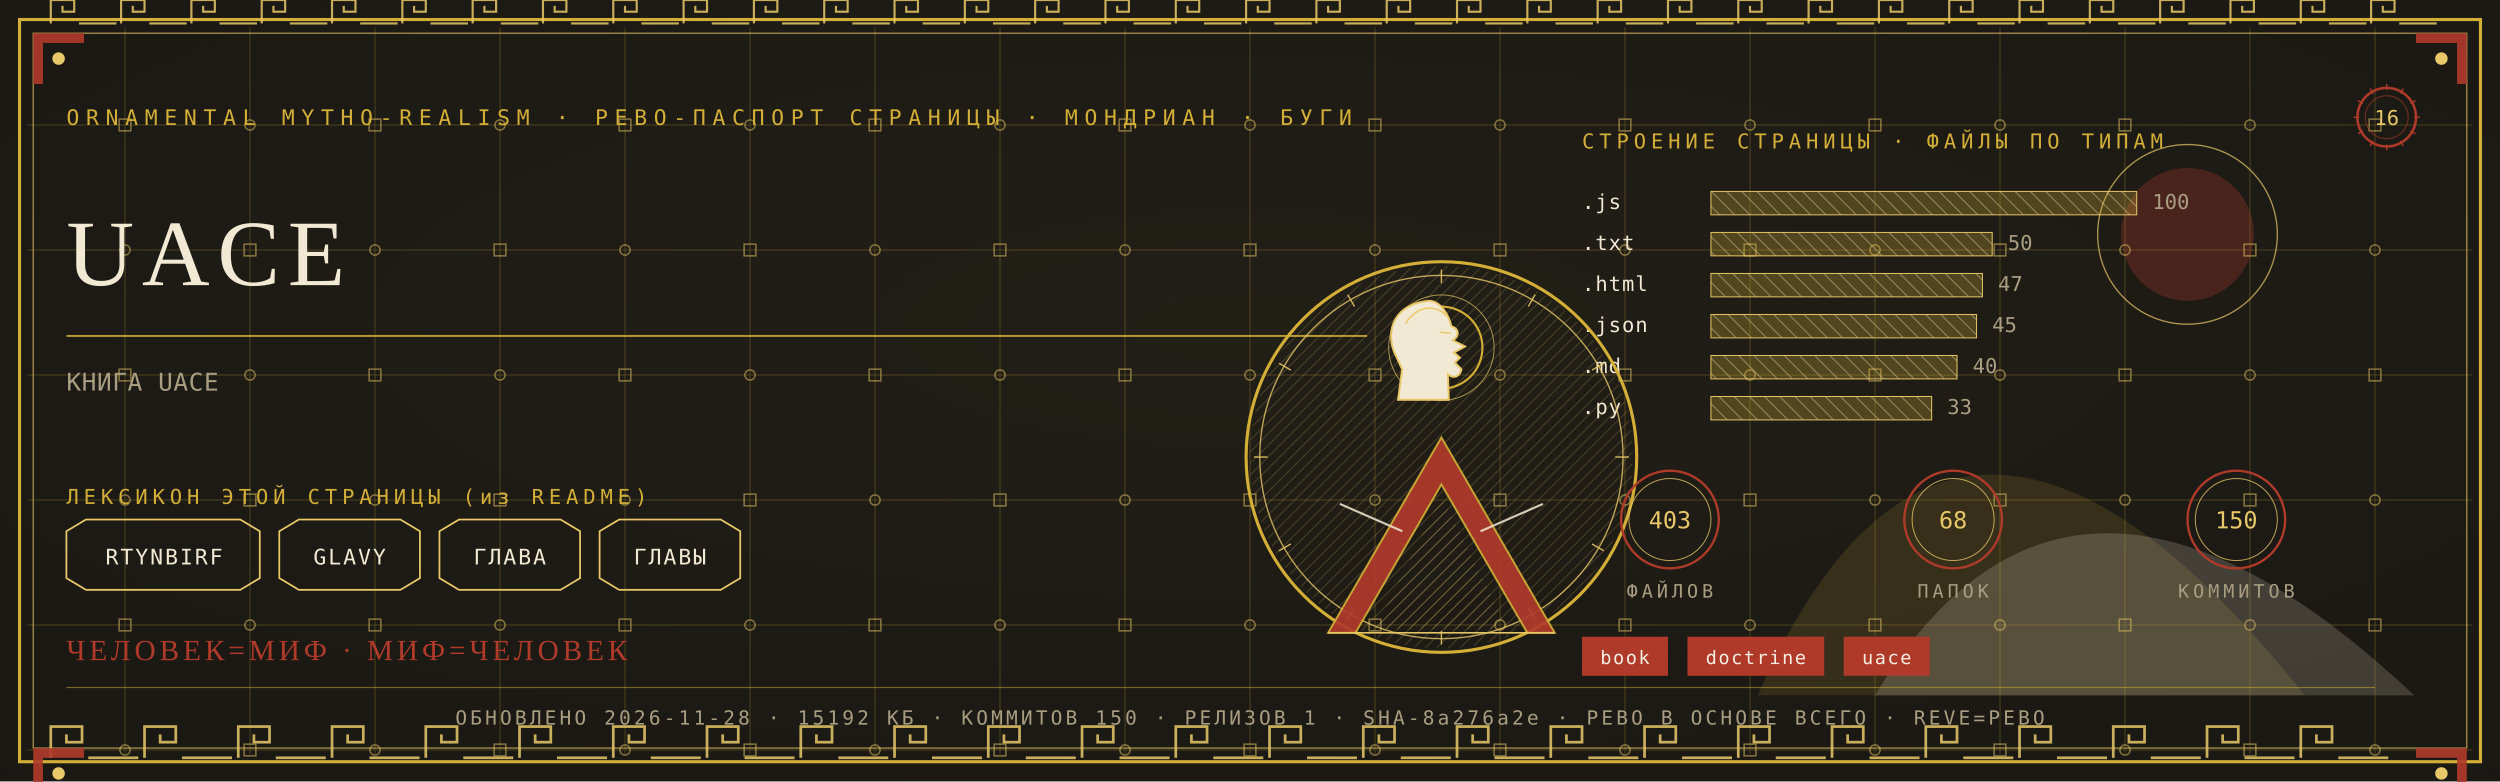
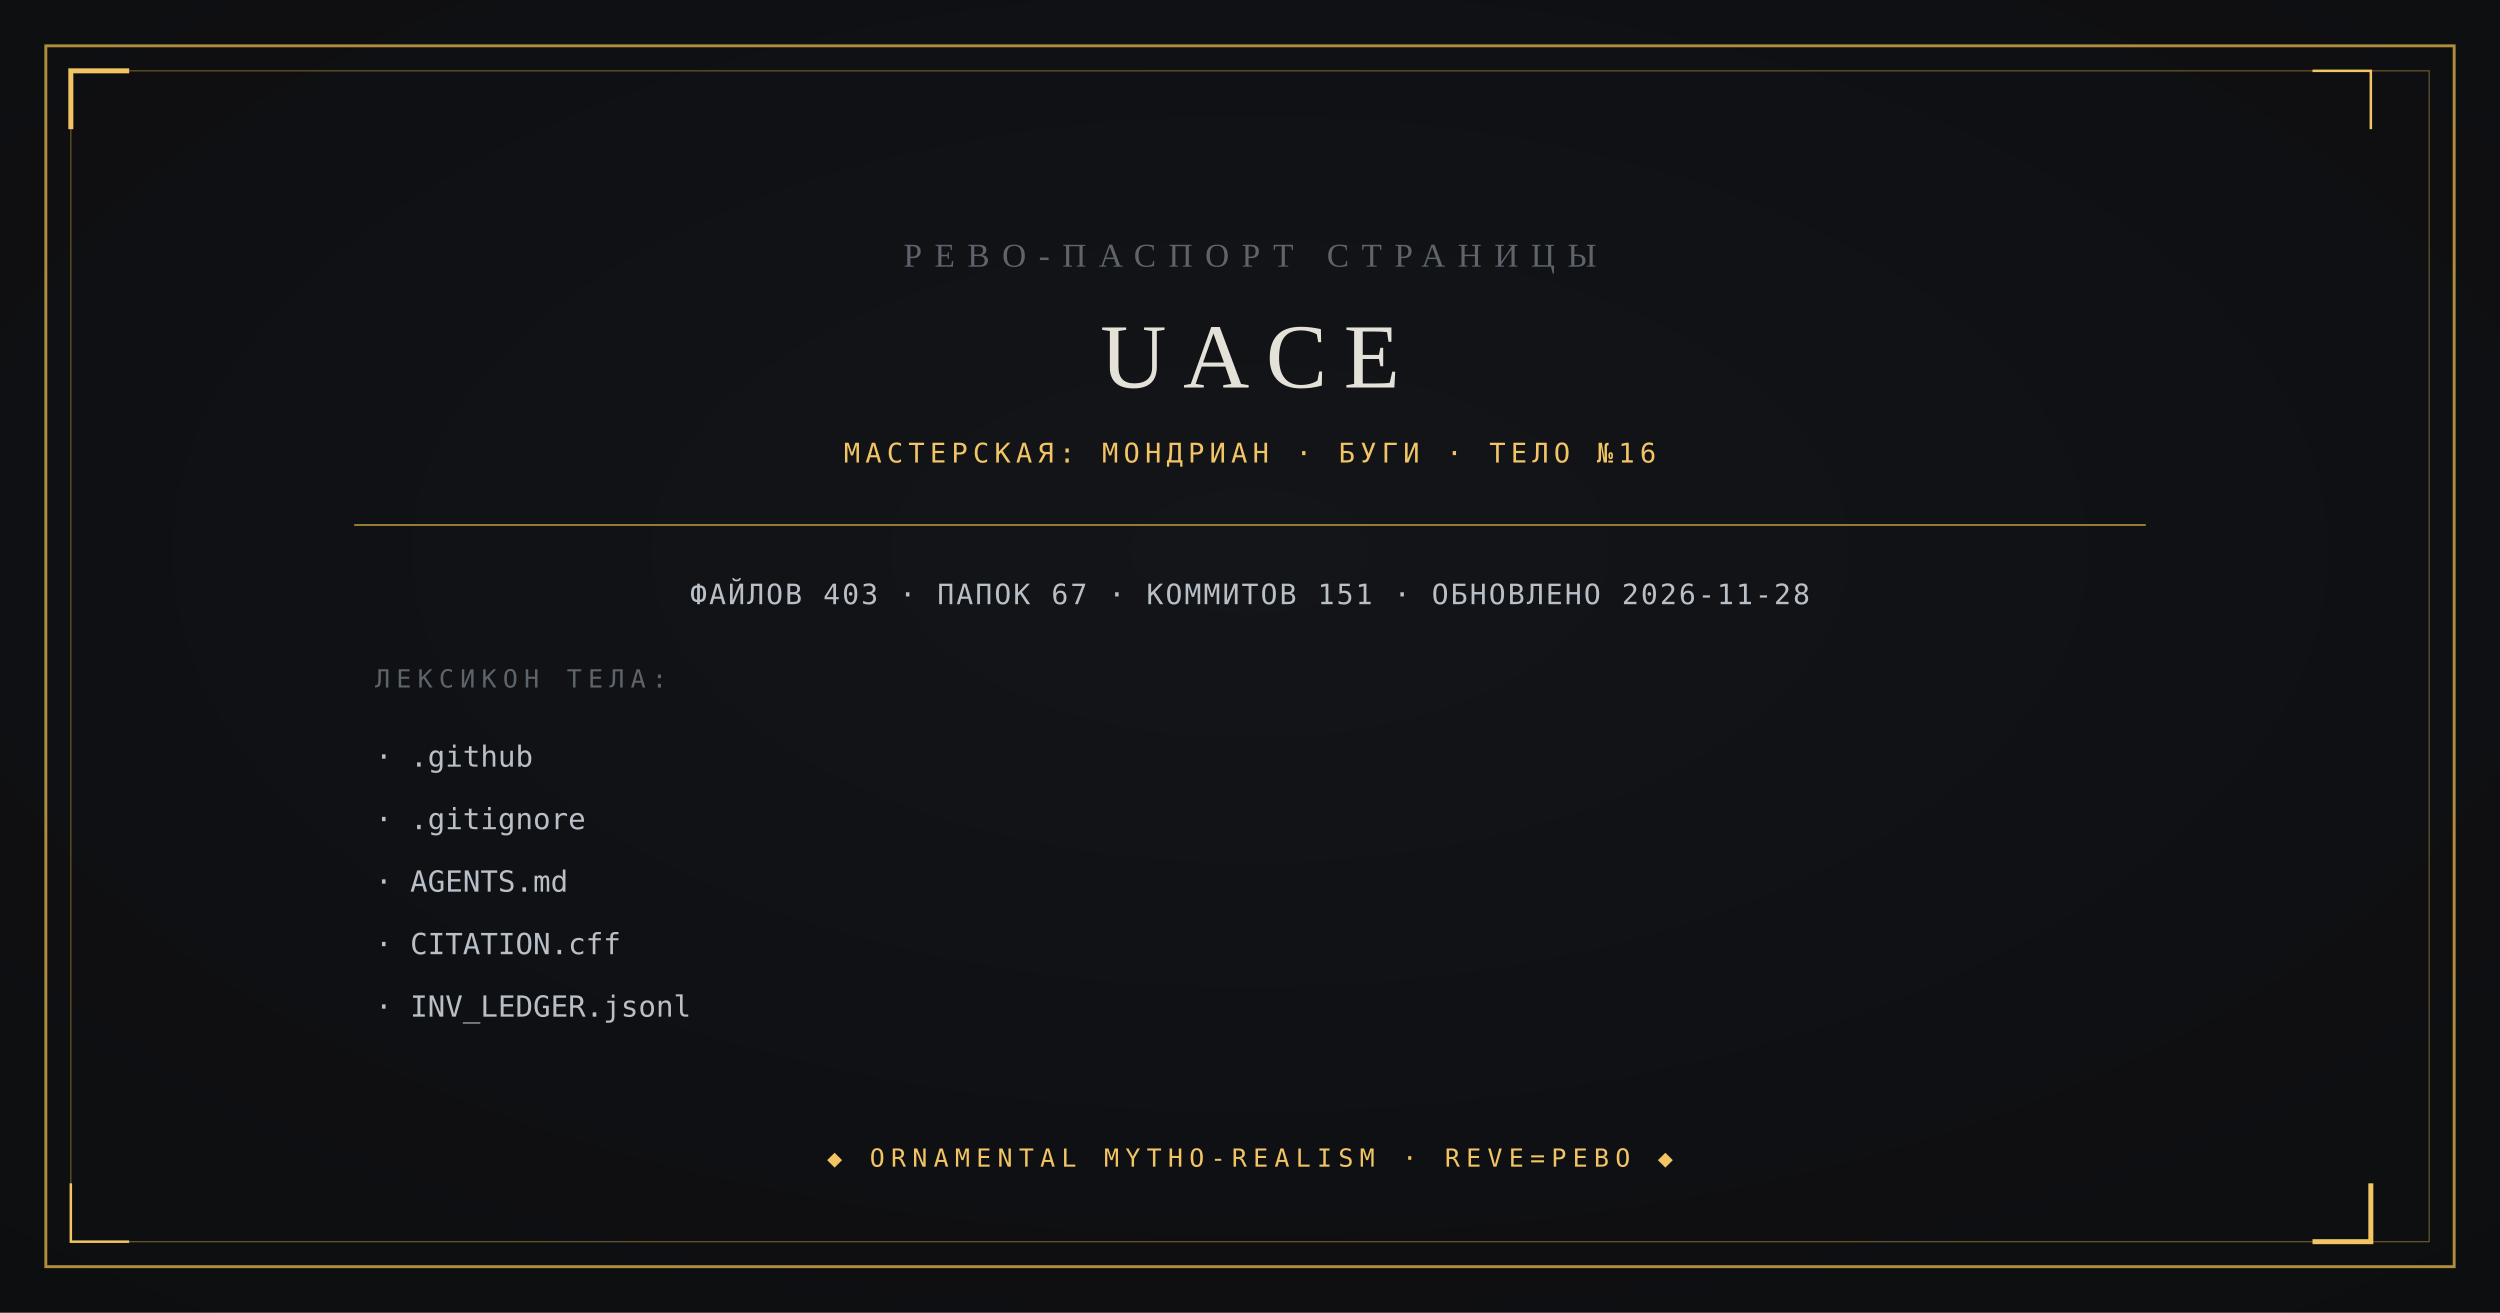
- <svg xmlns="http://www.w3.org/2000/svg" viewBox="0 0 1280 400" width="1280" height="400">
-   <defs>
-     <radialGradient id="rp16" cx="0.5" cy="0.42" r="1.1">
-       <stop offset="0" stop-color="#232017" />
-       <stop offset="1" stop-color="#171512" />
-     </radialGradient>
-     <pattern id="hatchm" width="4.2" height="4.2" patternUnits="userSpaceOnUse" patternTransform="rotate(45)">
-       <rect width="4.2" height="4.2" fill="none" />
-       <line x1="0" y1="0" x2="0" y2="4.2" stroke="#E8C868" stroke-width="0.5" />
-     </pattern>
-     <pattern id="hatchv" width="5.5" height="5.5" patternUnits="userSpaceOnUse" patternTransform="rotate(-45)">
-       <rect width="5.5" height="5.5" fill="none" />
-       <line x1="0" y1="0" x2="0" y2="5.5" stroke="#F2E9D4" stroke-width="0.5" />
-     </pattern>
-   </defs>
-   <rect width="1280" height="400" fill="#171512" />
-   <rect width="1280" height="400" fill="url(#rp16)" opacity="0.94" />
-   <path d="M 900 356 Q 1000 130 1180 356 Z" fill="#D4AF37" opacity="0.14" />
-   <path d="M 960 356 Q 1060 190 1236 356 Z" fill="#F2E9D4" opacity="0.18" />
-   <circle cx="1120" cy="120" r="34" fill="#B03A2A" opacity="0.30" />
-   <circle cx="1120" cy="120" r="46" fill="none" stroke="#E8C868" stroke-width="0.7" opacity="0.7" />
-   <g stroke="#D4AF37" stroke-width="0.45" opacity="0.30">
-     <line x1="64" y1="14" x2="64" y2="386" />
-     <line x1="128" y1="14" x2="128" y2="386" />
-     <line x1="192" y1="14" x2="192" y2="386" />
-     <line x1="256" y1="14" x2="256" y2="386" />
-     <line x1="320" y1="14" x2="320" y2="386" />
-     <line x1="384" y1="14" x2="384" y2="386" />
-     <line x1="448" y1="14" x2="448" y2="386" />
-     <line x1="512" y1="14" x2="512" y2="386" />
-     <line x1="576" y1="14" x2="576" y2="386" />
-     <line x1="640" y1="14" x2="640" y2="386" />
-     <line x1="704" y1="14" x2="704" y2="386" />
-     <line x1="768" y1="14" x2="768" y2="386" />
-     <line x1="832" y1="14" x2="832" y2="386" />
-     <line x1="896" y1="14" x2="896" y2="386" />
-     <line x1="960" y1="14" x2="960" y2="386" />
-     <line x1="1024" y1="14" x2="1024" y2="386" />
-     <line x1="1088" y1="14" x2="1088" y2="386" />
-     <line x1="1152" y1="14" x2="1152" y2="386" />
-     <line x1="1216" y1="14" x2="1216" y2="386" />
-     <line x1="14" y1="64" x2="1266" y2="64" />
-     <line x1="14" y1="128" x2="1266" y2="128" />
-     <line x1="14" y1="192" x2="1266" y2="192" />
-     <line x1="14" y1="256" x2="1266" y2="256" />
-     <line x1="14" y1="320" x2="1266" y2="320" />
-     <line x1="14" y1="384" x2="1266" y2="384" />
-   </g>
-   <g fill="none" stroke="#E8C868" stroke-width="0.8" opacity="0.5">
-     <rect x="61" y="61" width="6" height="6" />
-     <circle cx="64" cy="128" r="2.6" />
-     <rect x="61" y="189" width="6" height="6" />
-     <circle cx="64" cy="256" r="2.6" />
-     <rect x="61" y="317" width="6" height="6" />
-     <circle cx="64" cy="384" r="2.6" />
-     <circle cx="128" cy="64" r="2.6" />
-     <rect x="125" y="125" width="6" height="6" />
-     <circle cx="128" cy="192" r="2.6" />
-     <rect x="125" y="253" width="6" height="6" />
-     <circle cx="128" cy="320" r="2.6" />
-     <rect x="125" y="381" width="6" height="6" />
-     <rect x="189" y="61" width="6" height="6" />
-     <circle cx="192" cy="128" r="2.6" />
-     <rect x="189" y="189" width="6" height="6" />
-     <circle cx="192" cy="256" r="2.6" />
-     <rect x="189" y="317" width="6" height="6" />
-     <circle cx="192" cy="384" r="2.6" />
-     <circle cx="256" cy="64" r="2.6" />
-     <rect x="253" y="125" width="6" height="6" />
-     <circle cx="256" cy="192" r="2.6" />
-     <rect x="253" y="253" width="6" height="6" />
-     <circle cx="256" cy="320" r="2.6" />
-     <rect x="253" y="381" width="6" height="6" />
-     <rect x="317" y="61" width="6" height="6" />
-     <circle cx="320" cy="128" r="2.6" />
-     <rect x="317" y="189" width="6" height="6" />
-     <circle cx="320" cy="256" r="2.6" />
-     <rect x="317" y="317" width="6" height="6" />
-     <circle cx="320" cy="384" r="2.6" />
-     <circle cx="384" cy="64" r="2.6" />
-     <rect x="381" y="125" width="6" height="6" />
-     <circle cx="384" cy="192" r="2.6" />
-     <rect x="381" y="253" width="6" height="6" />
-     <circle cx="384" cy="320" r="2.6" />
-     <rect x="381" y="381" width="6" height="6" />
-     <rect x="445" y="61" width="6" height="6" />
-     <circle cx="448" cy="128" r="2.6" />
-     <rect x="445" y="189" width="6" height="6" />
-     <circle cx="448" cy="256" r="2.6" />
-     <rect x="445" y="317" width="6" height="6" />
-     <circle cx="448" cy="384" r="2.6" />
-     <circle cx="512" cy="64" r="2.6" />
-     <rect x="509" y="125" width="6" height="6" />
-     <circle cx="512" cy="192" r="2.6" />
-     <rect x="509" y="253" width="6" height="6" />
-     <circle cx="512" cy="320" r="2.6" />
-     <rect x="509" y="381" width="6" height="6" />
-     <rect x="573" y="61" width="6" height="6" />
-     <circle cx="576" cy="128" r="2.6" />
-     <rect x="573" y="189" width="6" height="6" />
-     <circle cx="576" cy="256" r="2.6" />
-     <rect x="573" y="317" width="6" height="6" />
-     <circle cx="576" cy="384" r="2.6" />
-     <circle cx="640" cy="64" r="2.6" />
-     <rect x="637" y="125" width="6" height="6" />
-     <circle cx="640" cy="192" r="2.6" />
-     <rect x="637" y="253" width="6" height="6" />
-     <circle cx="640" cy="320" r="2.6" />
-     <rect x="637" y="381" width="6" height="6" />
-     <rect x="701" y="61" width="6" height="6" />
-     <circle cx="704" cy="128" r="2.6" />
-     <rect x="701" y="189" width="6" height="6" />
-     <circle cx="704" cy="256" r="2.6" />
-     <rect x="701" y="317" width="6" height="6" />
-     <circle cx="704" cy="384" r="2.6" />
-     <circle cx="768" cy="64" r="2.6" />
-     <rect x="765" y="125" width="6" height="6" />
-     <circle cx="768" cy="192" r="2.6" />
-     <rect x="765" y="253" width="6" height="6" />
-     <circle cx="768" cy="320" r="2.6" />
-     <rect x="765" y="381" width="6" height="6" />
-     <rect x="829" y="61" width="6" height="6" />
-     <circle cx="832" cy="128" r="2.6" />
-     <rect x="829" y="189" width="6" height="6" />
-     <circle cx="832" cy="256" r="2.6" />
-     <rect x="829" y="317" width="6" height="6" />
-     <circle cx="832" cy="384" r="2.6" />
-     <circle cx="896" cy="64" r="2.6" />
-     <rect x="893" y="125" width="6" height="6" />
-     <circle cx="896" cy="192" r="2.6" />
-     <rect x="893" y="253" width="6" height="6" />
-     <circle cx="896" cy="320" r="2.6" />
-     <rect x="893" y="381" width="6" height="6" />
-     <rect x="957" y="61" width="6" height="6" />
-     <circle cx="960" cy="128" r="2.6" />
-     <rect x="957" y="189" width="6" height="6" />
-     <circle cx="960" cy="256" r="2.6" />
-     <rect x="957" y="317" width="6" height="6" />
-     <circle cx="960" cy="384" r="2.6" />
-     <circle cx="1024" cy="64" r="2.6" />
-     <rect x="1021" y="125" width="6" height="6" />
-     <circle cx="1024" cy="192" r="2.6" />
-     <rect x="1021" y="253" width="6" height="6" />
-     <circle cx="1024" cy="320" r="2.6" />
-     <rect x="1021" y="381" width="6" height="6" />
-     <rect x="1085" y="61" width="6" height="6" />
-     <circle cx="1088" cy="128" r="2.6" />
-     <rect x="1085" y="189" width="6" height="6" />
-     <circle cx="1088" cy="256" r="2.6" />
-     <rect x="1085" y="317" width="6" height="6" />
-     <circle cx="1088" cy="384" r="2.6" />
-     <circle cx="1152" cy="64" r="2.6" />
-     <rect x="1149" y="125" width="6" height="6" />
-     <circle cx="1152" cy="192" r="2.6" />
-     <rect x="1149" y="253" width="6" height="6" />
-     <circle cx="1152" cy="320" r="2.6" />
-     <rect x="1149" y="381" width="6" height="6" />
-     <rect x="1213" y="61" width="6" height="6" />
-     <circle cx="1216" cy="128" r="2.6" />
-     <rect x="1213" y="189" width="6" height="6" />
-     <circle cx="1216" cy="256" r="2.6" />
-     <rect x="1213" y="317" width="6" height="6" />
-     <circle cx="1216" cy="384" r="2.6" />
-   </g>
-   <rect x="10" y="10" width="1260" height="380" fill="none" stroke="#D4AF37" stroke-width="1.6" />
-   <rect x="17" y="17" width="1246" height="366" fill="none" stroke="#E8C868" stroke-width="0.6" opacity="0.75" />
-   <g fill="none" stroke="#E8C868" stroke-width="1.4" opacity="0.85">
-     <path d="M 26 388 L 26 372 L 42 372 L 42 380.0 L 34.0 380.0 L 34.0 376.0" />
-     <line x1="45.2" y1="388" x2="70.8" y2="388" />
-     <path d="M 74 388 L 74 372 L 90 372 L 90 380.0 L 82.0 380.0 L 82.0 376.0" />
-     <line x1="93.2" y1="388" x2="118.8" y2="388" />
-     <path d="M 122 388 L 122 372 L 138 372 L 138 380.0 L 130.0 380.0 L 130.0 376.0" />
-     <line x1="141.2" y1="388" x2="166.8" y2="388" />
-     <path d="M 170 388 L 170 372 L 186 372 L 186 380.0 L 178.0 380.0 L 178.0 376.0" />
-     <line x1="189.2" y1="388" x2="214.8" y2="388" />
-     <path d="M 218 388 L 218 372 L 234 372 L 234 380.0 L 226.0 380.0 L 226.0 376.0" />
-     <line x1="237.2" y1="388" x2="262.8" y2="388" />
-     <path d="M 266 388 L 266 372 L 282 372 L 282 380.0 L 274.0 380.0 L 274.0 376.0" />
-     <line x1="285.2" y1="388" x2="310.8" y2="388" />
-     <path d="M 314 388 L 314 372 L 330 372 L 330 380.0 L 322.0 380.0 L 322.0 376.0" />
-     <line x1="333.2" y1="388" x2="358.8" y2="388" />
-     <path d="M 362 388 L 362 372 L 378 372 L 378 380.0 L 370.0 380.0 L 370.0 376.0" />
-     <line x1="381.2" y1="388" x2="406.8" y2="388" />
-     <path d="M 410 388 L 410 372 L 426 372 L 426 380.0 L 418.0 380.0 L 418.0 376.0" />
-     <line x1="429.2" y1="388" x2="454.8" y2="388" />
-     <path d="M 458 388 L 458 372 L 474 372 L 474 380.0 L 466.0 380.0 L 466.0 376.0" />
-     <line x1="477.2" y1="388" x2="502.8" y2="388" />
-     <path d="M 506 388 L 506 372 L 522 372 L 522 380.0 L 514.0 380.0 L 514.0 376.0" />
-     <line x1="525.2" y1="388" x2="550.8" y2="388" />
-     <path d="M 554 388 L 554 372 L 570 372 L 570 380.0 L 562.0 380.0 L 562.0 376.0" />
-     <line x1="573.2" y1="388" x2="598.8" y2="388" />
-     <path d="M 602 388 L 602 372 L 618 372 L 618 380.0 L 610.0 380.0 L 610.0 376.0" />
-     <line x1="621.2" y1="388" x2="646.8" y2="388" />
-     <path d="M 650 388 L 650 372 L 666 372 L 666 380.0 L 658.0 380.0 L 658.0 376.0" />
-     <line x1="669.2" y1="388" x2="694.8" y2="388" />
-     <path d="M 698 388 L 698 372 L 714 372 L 714 380.0 L 706.0 380.0 L 706.0 376.0" />
-     <line x1="717.2" y1="388" x2="742.8" y2="388" />
-     <path d="M 746 388 L 746 372 L 762 372 L 762 380.0 L 754.0 380.0 L 754.0 376.0" />
-     <line x1="765.2" y1="388" x2="790.8" y2="388" />
-     <path d="M 794 388 L 794 372 L 810 372 L 810 380.0 L 802.0 380.0 L 802.0 376.0" />
-     <line x1="813.2" y1="388" x2="838.8" y2="388" />
-     <path d="M 842 388 L 842 372 L 858 372 L 858 380.0 L 850.0 380.0 L 850.0 376.0" />
-     <line x1="861.2" y1="388" x2="886.8" y2="388" />
-     <path d="M 890 388 L 890 372 L 906 372 L 906 380.0 L 898.0 380.0 L 898.0 376.0" />
-     <line x1="909.2" y1="388" x2="934.8" y2="388" />
-     <path d="M 938 388 L 938 372 L 954 372 L 954 380.0 L 946.0 380.0 L 946.0 376.0" />
-     <line x1="957.2" y1="388" x2="982.8" y2="388" />
-     <path d="M 986 388 L 986 372 L 1002 372 L 1002 380.0 L 994.0 380.0 L 994.0 376.0" />
-     <line x1="1005.2" y1="388" x2="1030.8" y2="388" />
-     <path d="M 1034 388 L 1034 372 L 1050 372 L 1050 380.0 L 1042.0 380.0 L 1042.0 376.0" />
-     <line x1="1053.2" y1="388" x2="1078.8" y2="388" />
-     <path d="M 1082 388 L 1082 372 L 1098 372 L 1098 380.0 L 1090.0 380.0 L 1090.0 376.0" />
-     <line x1="1101.2" y1="388" x2="1126.8" y2="388" />
-     <path d="M 1130 388 L 1130 372 L 1146 372 L 1146 380.0 L 1138.0 380.0 L 1138.0 376.0" />
-     <line x1="1149.2" y1="388" x2="1174.8" y2="388" />
-     <path d="M 1178 388 L 1178 372 L 1194 372 L 1194 380.0 L 1186.0 380.0 L 1186.0 376.0" />
-     <line x1="1197.2" y1="388" x2="1222.8" y2="388" />
-   </g>
-   <g fill="none" stroke="#E8C868" stroke-width="1.1" opacity="0.85">
-     <path d="M 26 12 L 26 0 L 38 0 L 38 6.0 L 32.0 6.0 L 32.0 3.0" />
-     <line x1="40.4" y1="12" x2="59.6" y2="12" />
-     <path d="M 62 12 L 62 0 L 74 0 L 74 6.0 L 68.0 6.0 L 68.0 3.0" />
-     <line x1="76.4" y1="12" x2="95.6" y2="12" />
-     <path d="M 98 12 L 98 0 L 110 0 L 110 6.0 L 104.0 6.0 L 104.0 3.0" />
-     <line x1="112.4" y1="12" x2="131.6" y2="12" />
-     <path d="M 134 12 L 134 0 L 146 0 L 146 6.0 L 140.0 6.0 L 140.0 3.0" />
-     <line x1="148.4" y1="12" x2="167.6" y2="12" />
-     <path d="M 170 12 L 170 0 L 182 0 L 182 6.0 L 176.0 6.0 L 176.0 3.0" />
-     <line x1="184.4" y1="12" x2="203.6" y2="12" />
-     <path d="M 206 12 L 206 0 L 218 0 L 218 6.0 L 212.0 6.0 L 212.0 3.0" />
-     <line x1="220.4" y1="12" x2="239.6" y2="12" />
-     <path d="M 242 12 L 242 0 L 254 0 L 254 6.0 L 248.0 6.0 L 248.0 3.0" />
-     <line x1="256.4" y1="12" x2="275.6" y2="12" />
-     <path d="M 278 12 L 278 0 L 290 0 L 290 6.0 L 284.0 6.0 L 284.0 3.0" />
-     <line x1="292.4" y1="12" x2="311.6" y2="12" />
-     <path d="M 314 12 L 314 0 L 326 0 L 326 6.0 L 320.0 6.0 L 320.0 3.0" />
-     <line x1="328.4" y1="12" x2="347.6" y2="12" />
-     <path d="M 350 12 L 350 0 L 362 0 L 362 6.0 L 356.0 6.0 L 356.0 3.0" />
-     <line x1="364.4" y1="12" x2="383.6" y2="12" />
-     <path d="M 386 12 L 386 0 L 398 0 L 398 6.0 L 392.0 6.0 L 392.0 3.0" />
-     <line x1="400.4" y1="12" x2="419.6" y2="12" />
-     <path d="M 422 12 L 422 0 L 434 0 L 434 6.0 L 428.0 6.0 L 428.0 3.0" />
-     <line x1="436.4" y1="12" x2="455.6" y2="12" />
-     <path d="M 458 12 L 458 0 L 470 0 L 470 6.0 L 464.0 6.0 L 464.0 3.0" />
-     <line x1="472.4" y1="12" x2="491.6" y2="12" />
-     <path d="M 494 12 L 494 0 L 506 0 L 506 6.0 L 500.0 6.0 L 500.0 3.0" />
-     <line x1="508.4" y1="12" x2="527.6" y2="12" />
-     <path d="M 530 12 L 530 0 L 542 0 L 542 6.0 L 536.0 6.0 L 536.0 3.0" />
-     <line x1="544.4" y1="12" x2="563.6" y2="12" />
-     <path d="M 566 12 L 566 0 L 578 0 L 578 6.0 L 572.0 6.0 L 572.0 3.0" />
-     <line x1="580.4" y1="12" x2="599.6" y2="12" />
-     <path d="M 602 12 L 602 0 L 614 0 L 614 6.0 L 608.0 6.0 L 608.0 3.0" />
-     <line x1="616.4" y1="12" x2="635.6" y2="12" />
-     <path d="M 638 12 L 638 0 L 650 0 L 650 6.0 L 644.0 6.0 L 644.0 3.0" />
-     <line x1="652.4" y1="12" x2="671.6" y2="12" />
-     <path d="M 674 12 L 674 0 L 686 0 L 686 6.0 L 680.0 6.0 L 680.0 3.0" />
-     <line x1="688.4" y1="12" x2="707.6" y2="12" />
-     <path d="M 710 12 L 710 0 L 722 0 L 722 6.0 L 716.0 6.0 L 716.0 3.0" />
-     <line x1="724.4" y1="12" x2="743.6" y2="12" />
-     <path d="M 746 12 L 746 0 L 758 0 L 758 6.0 L 752.0 6.0 L 752.0 3.0" />
-     <line x1="760.4" y1="12" x2="779.6" y2="12" />
-     <path d="M 782 12 L 782 0 L 794 0 L 794 6.0 L 788.0 6.0 L 788.0 3.0" />
-     <line x1="796.4" y1="12" x2="815.6" y2="12" />
-     <path d="M 818 12 L 818 0 L 830 0 L 830 6.0 L 824.0 6.0 L 824.0 3.0" />
-     <line x1="832.4" y1="12" x2="851.6" y2="12" />
-     <path d="M 854 12 L 854 0 L 866 0 L 866 6.0 L 860.0 6.0 L 860.0 3.0" />
-     <line x1="868.4" y1="12" x2="887.6" y2="12" />
-     <path d="M 890 12 L 890 0 L 902 0 L 902 6.0 L 896.0 6.0 L 896.0 3.0" />
-     <line x1="904.4" y1="12" x2="923.6" y2="12" />
-     <path d="M 926 12 L 926 0 L 938 0 L 938 6.0 L 932.0 6.0 L 932.0 3.0" />
-     <line x1="940.4" y1="12" x2="959.6" y2="12" />
-     <path d="M 962 12 L 962 0 L 974 0 L 974 6.0 L 968.0 6.0 L 968.0 3.0" />
-     <line x1="976.4" y1="12" x2="995.6" y2="12" />
-     <path d="M 998 12 L 998 0 L 1010 0 L 1010 6.0 L 1004.0 6.0 L 1004.0 3.0" />
-     <line x1="1012.4" y1="12" x2="1031.6" y2="12" />
-     <path d="M 1034 12 L 1034 0 L 1046 0 L 1046 6.0 L 1040.0 6.0 L 1040.0 3.0" />
-     <line x1="1048.4" y1="12" x2="1067.6" y2="12" />
-     <path d="M 1070 12 L 1070 0 L 1082 0 L 1082 6.0 L 1076.0 6.0 L 1076.0 3.0" />
-     <line x1="1084.4" y1="12" x2="1103.6" y2="12" />
-     <path d="M 1106 12 L 1106 0 L 1118 0 L 1118 6.0 L 1112.0 6.0 L 1112.0 3.0" />
-     <line x1="1120.4" y1="12" x2="1139.6" y2="12" />
-     <path d="M 1142 12 L 1142 0 L 1154 0 L 1154 6.0 L 1148.0 6.0 L 1148.0 3.0" />
-     <line x1="1156.4" y1="12" x2="1175.6" y2="12" />
-     <path d="M 1178 12 L 1178 0 L 1190 0 L 1190 6.0 L 1184.0 6.0 L 1184.0 3.0" />
-     <line x1="1192.4" y1="12" x2="1211.6" y2="12" />
-     <path d="M 1214 12 L 1214 0 L 1226 0 L 1226 6.0 L 1220.0 6.0 L 1220.0 3.0" />
-     <line x1="1228.4" y1="12" x2="1247.6" y2="12" />
-   </g>
-   <g transform="translate(17,17) scale(1,1)">
-     <path d="M 0 0 L 26 0 L 26 5 L 5 5 L 5 26 L 0 26 Z" fill="#B03A2A" opacity="0.9" />
-     <circle cx="13" cy="13" r="3.2" fill="#E8C868" />
-   </g>
-   <g transform="translate(1263,17) scale(-1,1)">
-     <path d="M 0 0 L 26 0 L 26 5 L 5 5 L 5 26 L 0 26 Z" fill="#B03A2A" opacity="0.9" />
-     <circle cx="13" cy="13" r="3.2" fill="#E8C868" />
-   </g>
-   <g transform="translate(17,383) scale(1,1)">
-     <path d="M 0 0 L 26 0 L 26 5 L 5 5 L 5 26 L 0 26 Z" fill="#B03A2A" opacity="0.9" />
-     <circle cx="13" cy="13" r="3.2" fill="#E8C868" />
-   </g>
-   <g transform="translate(1263,383) scale(-1,1)">
-     <path d="M 0 0 L 26 0 L 26 5 L 5 5 L 5 26 L 0 26 Z" fill="#B03A2A" opacity="0.9" />
-     <circle cx="13" cy="13" r="3.2" fill="#E8C868" />
-   </g>
-   <text x="34" y="64" font-family="'Cascadia Mono', ui-monospace, Consolas, monospace" font-size="11" fill="#D4AF37" letter-spacing="3.4">ORNAMENTAL MYTHO-REALISM · РЕВО-ПАСПОРТ СТРАНИЦЫ · МОНДРИАН · БУГИ</text>
-   <g transform="translate(1222,60)">
-     <circle r="15" fill="none" stroke="#B03A2A" stroke-width="1.3" />
-     <circle r="11" fill="none" stroke="#B03A2A" stroke-width="0.55" opacity="0.6" />
-     <text y="4" text-anchor="middle" font-family="'Cascadia Mono', ui-monospace, Consolas, monospace" font-size="10.5" fill="#E8C868">16</text>
-     <g stroke="#B03A2A" stroke-width="0.7">
-       <line x1="0" y1="-17" x2="0" y2="-14" transform="rotate(0)" />
-       <line x1="0" y1="-17" x2="0" y2="-14" transform="rotate(30)" />
-       <line x1="0" y1="-17" x2="0" y2="-14" transform="rotate(60)" />
-       <line x1="0" y1="-17" x2="0" y2="-14" transform="rotate(90)" />
-       <line x1="0" y1="-17" x2="0" y2="-14" transform="rotate(120)" />
-       <line x1="0" y1="-17" x2="0" y2="-14" transform="rotate(150)" />
-       <line x1="0" y1="-17" x2="0" y2="-14" transform="rotate(180)" />
-       <line x1="0" y1="-17" x2="0" y2="-14" transform="rotate(210)" />
-       <line x1="0" y1="-17" x2="0" y2="-14" transform="rotate(240)" />
-       <line x1="0" y1="-17" x2="0" y2="-14" transform="rotate(270)" />
-       <line x1="0" y1="-17" x2="0" y2="-14" transform="rotate(300)" />
-       <line x1="0" y1="-17" x2="0" y2="-14" transform="rotate(330)" />
-     </g>
-   </g>
-   <text x="34" y="146" font-family="Georgia, 'Times New Roman', serif" font-size="48.0" fill="#F2E9D4" letter-spacing="4">UACE</text>
-   <line x1="34" y1="172" x2="700" y2="172" stroke="#D4AF37" stroke-width="1" opacity="0.85" />
-   <text x="34" y="200" font-family="'Cascadia Mono', ui-monospace, Consolas, monospace" font-size="12.5" fill="#A99E82" letter-spacing="0.3">КНИГА UACE</text>
-   <text x="34" y="258" font-family="'Cascadia Mono', ui-monospace, Consolas, monospace" font-size="10.5" fill="#D4AF37" letter-spacing="2.5">ЛЕКСИКОН ЭТОЙ СТРАНИЦЫ (из README)</text>
-   <path d="M 34 272 L 44 266 L 123 266 L 133 272 L 133 296 L 123 302 L 44 302 L 34 296 Z" fill="none" stroke="#E8C868" stroke-width="0.9" />
-   <text x="84" y="289" text-anchor="middle" font-family="'Cascadia Mono', ui-monospace, Consolas, monospace" font-size="11" fill="#F2E9D4" letter-spacing="1">RTYNBIRF</text>
-   <path d="M 143 272 L 153 266 L 205 266 L 215 272 L 215 296 L 205 302 L 153 302 L 143 296 Z" fill="none" stroke="#E8C868" stroke-width="0.9" />
-   <text x="179" y="289" text-anchor="middle" font-family="'Cascadia Mono', ui-monospace, Consolas, monospace" font-size="11" fill="#F2E9D4" letter-spacing="1">GLAVY</text>
-   <path d="M 225 272 L 235 266 L 287 266 L 297 272 L 297 296 L 287 302 L 235 302 L 225 296 Z" fill="none" stroke="#E8C868" stroke-width="0.9" />
-   <text x="261" y="289" text-anchor="middle" font-family="'Cascadia Mono', ui-monospace, Consolas, monospace" font-size="11" fill="#F2E9D4" letter-spacing="1">ГЛАВА</text>
-   <path d="M 307 272 L 317 266 L 369 266 L 379 272 L 379 296 L 369 302 L 317 302 L 307 296 Z" fill="none" stroke="#E8C868" stroke-width="0.9" />
-   <text x="343" y="289" text-anchor="middle" font-family="'Cascadia Mono', ui-monospace, Consolas, monospace" font-size="11" fill="#F2E9D4" letter-spacing="1">ГЛАВЫ</text>
-   <text x="810" y="76" font-family="'Cascadia Mono', ui-monospace, Consolas, monospace" font-size="10.5" fill="#D4AF37" letter-spacing="2.5">СТРОЕНИЕ СТРАНИЦЫ · ФАЙЛЫ ПО ТИПАМ</text>
-   <text x="810" y="107" font-family="'Cascadia Mono', ui-monospace, Consolas, monospace" font-size="10.5" fill="#F2E9D4" letter-spacing="0.5">.js</text>
-   <rect x="876" y="98" width="218" height="12" fill="url(#hatchv)" opacity="0.9" />
-   <rect x="876" y="98" width="218" height="12" fill="#D4AF37" opacity="0.28" />
-   <rect x="876" y="98" width="218" height="12" fill="none" stroke="#E8C868" stroke-width="0.5" />
-   <text x="1102" y="107" font-family="'Cascadia Mono', ui-monospace, Consolas, monospace" font-size="10.5" fill="#A99E82">100</text>
-   <text x="810" y="128" font-family="'Cascadia Mono', ui-monospace, Consolas, monospace" font-size="10.5" fill="#F2E9D4" letter-spacing="0.5">.txt</text>
-   <rect x="876" y="119" width="144" height="12" fill="url(#hatchv)" opacity="0.9" />
-   <rect x="876" y="119" width="144" height="12" fill="#D4AF37" opacity="0.28" />
-   <rect x="876" y="119" width="144" height="12" fill="none" stroke="#E8C868" stroke-width="0.5" />
-   <text x="1028" y="128" font-family="'Cascadia Mono', ui-monospace, Consolas, monospace" font-size="10.5" fill="#A99E82">50</text>
-   <text x="810" y="149" font-family="'Cascadia Mono', ui-monospace, Consolas, monospace" font-size="10.5" fill="#F2E9D4" letter-spacing="0.5">.html</text>
-   <rect x="876" y="140" width="139" height="12" fill="url(#hatchv)" opacity="0.9" />
-   <rect x="876" y="140" width="139" height="12" fill="#D4AF37" opacity="0.28" />
-   <rect x="876" y="140" width="139" height="12" fill="none" stroke="#E8C868" stroke-width="0.5" />
-   <text x="1023" y="149" font-family="'Cascadia Mono', ui-monospace, Consolas, monospace" font-size="10.5" fill="#A99E82">47</text>
-   <text x="810" y="170" font-family="'Cascadia Mono', ui-monospace, Consolas, monospace" font-size="10.5" fill="#F2E9D4" letter-spacing="0.5">.json</text>
-   <rect x="876" y="161" width="136" height="12" fill="url(#hatchv)" opacity="0.9" />
-   <rect x="876" y="161" width="136" height="12" fill="#D4AF37" opacity="0.28" />
-   <rect x="876" y="161" width="136" height="12" fill="none" stroke="#E8C868" stroke-width="0.5" />
-   <text x="1020" y="170" font-family="'Cascadia Mono', ui-monospace, Consolas, monospace" font-size="10.5" fill="#A99E82">45</text>
-   <text x="810" y="191" font-family="'Cascadia Mono', ui-monospace, Consolas, monospace" font-size="10.5" fill="#F2E9D4" letter-spacing="0.5">.md</text>
-   <rect x="876" y="182" width="126" height="12" fill="url(#hatchv)" opacity="0.9" />
-   <rect x="876" y="182" width="126" height="12" fill="#D4AF37" opacity="0.28" />
-   <rect x="876" y="182" width="126" height="12" fill="none" stroke="#E8C868" stroke-width="0.5" />
-   <text x="1010" y="191" font-family="'Cascadia Mono', ui-monospace, Consolas, monospace" font-size="10.5" fill="#A99E82">40</text>
-   <text x="810" y="212" font-family="'Cascadia Mono', ui-monospace, Consolas, monospace" font-size="10.5" fill="#F2E9D4" letter-spacing="0.5">.py</text>
-   <rect x="876" y="203" width="113" height="12" fill="url(#hatchv)" opacity="0.9" />
-   <rect x="876" y="203" width="113" height="12" fill="#D4AF37" opacity="0.28" />
-   <rect x="876" y="203" width="113" height="12" fill="none" stroke="#E8C868" stroke-width="0.5" />
-   <text x="997" y="212" font-family="'Cascadia Mono', ui-monospace, Consolas, monospace" font-size="10.5" fill="#A99E82">33</text>
-   <g transform="translate(738,234)">
-     <circle r="100" fill="none" stroke="#D4AF37" stroke-width="1.6" />
-     <circle r="93" fill="none" stroke="#E8C868" stroke-width="0.7" opacity="0.8" />
-     <circle r="98" fill="url(#hatchm)" opacity="0.4" />
-     <g stroke="#E8C868" stroke-width="0.7" opacity="0.9">
-       <line x1="0" y1="-96" x2="0" y2="-89" transform="rotate(0)" />
-       <line x1="0" y1="-96" x2="0" y2="-89" transform="rotate(30)" />
-       <line x1="0" y1="-96" x2="0" y2="-89" transform="rotate(60)" />
-       <line x1="0" y1="-96" x2="0" y2="-89" transform="rotate(90)" />
-       <line x1="0" y1="-96" x2="0" y2="-89" transform="rotate(120)" />
-       <line x1="0" y1="-96" x2="0" y2="-89" transform="rotate(150)" />
-       <line x1="0" y1="-96" x2="0" y2="-89" transform="rotate(180)" />
-       <line x1="0" y1="-96" x2="0" y2="-89" transform="rotate(210)" />
-       <line x1="0" y1="-96" x2="0" y2="-89" transform="rotate(240)" />
-       <line x1="0" y1="-96" x2="0" y2="-89" transform="rotate(270)" />
-       <line x1="0" y1="-96" x2="0" y2="-89" transform="rotate(300)" />
-       <line x1="0" y1="-96" x2="0" y2="-89" transform="rotate(330)" />
-     </g>
-     <circle cy="-56" r="21" fill="none" stroke="#D4AF37" stroke-width="1.1" />
-     <circle cy="-56" r="27" fill="none" stroke="#E8C868" stroke-width="0.5" opacity="0.7" />
-     <path d="M -6.0 -80.0 C -23.5 -78.7 -28.7 -65.7 -24.3 -54.0 L -20.1 -44.9 L -22.2 -29.3 L 3.8 -29.3 L 3.3 -42.3 C 6.9 -39.7 9.5 -41.5 10.3 -44.9 L 6.9 -48.3 L 9.5 -50.9 L 6.4 -53.5 L 12.1 -56.6 L 5.9 -59.7 C 9.5 -62.3 9.0 -65.7 5.1 -67.0 C 3.8 -72.7 -0.1 -79.5 -6.0 -80.0 Z" fill="#F2E9D4" stroke="#E8C868" stroke-width="1.0" />
-     <g fill="none" stroke="#E8C868" stroke-width="0.8" opacity="0.95">
-       <path d="M -18.3 -68.3 C -13.1 -77.4 -2.7 -78.7 2.5 -72.2" />
-       <path d="M -0.9 -63.9 L 4.8 -63.4" />
-     </g>
-     <path d="M -58.0 90.0 L 0 -10.0 L 58.0 90.0 L 44.0 90.0 L 0 14.0 L -44.0 90.0 Z" fill="#B03A2A" opacity="0.92" stroke="#D4AF37" stroke-width="1.0" />
-     <path d="M -34.0 88.0 L 0 20.0 L 34.0 88.0" fill="url(#hatchm)" opacity="0.5" stroke="none" />
-     <path d="M -58.0 90.0 L 58.0 90.0" fill="none" stroke="#E8C868" stroke-width="0.8" />
-     <path d="M -52.0 24.0 L -20.0 38.0" fill="none" stroke="#F2E9D4" stroke-width="1.1" opacity="0.85" />
-     <path d="M 52.0 24.0 L 20.0 38.0" fill="none" stroke="#F2E9D4" stroke-width="1.1" opacity="0.85" />
-   </g>
-   <g transform="translate(855,266)">
-     <circle r="25" fill="none" stroke="#B03A2A" stroke-width="1.2" />
-     <circle r="21" fill="none" stroke="#E8C868" stroke-width="0.5" opacity="0.8" />
-     <text y="4.5" text-anchor="middle" font-family="'Cascadia Mono', ui-monospace, Consolas, monospace" font-size="12" fill="#E8C868">403</text>
-     <text y="40" text-anchor="middle" font-family="'Cascadia Mono', ui-monospace, Consolas, monospace" font-size="9.5" fill="#A99E82" letter-spacing="2">ФАЙЛОВ</text>
-   </g>
-   <g transform="translate(1000,266)">
-     <circle r="25" fill="none" stroke="#B03A2A" stroke-width="1.2" />
-     <circle r="21" fill="none" stroke="#E8C868" stroke-width="0.5" opacity="0.8" />
-     <text y="4.5" text-anchor="middle" font-family="'Cascadia Mono', ui-monospace, Consolas, monospace" font-size="12" fill="#E8C868">68</text>
-     <text y="40" text-anchor="middle" font-family="'Cascadia Mono', ui-monospace, Consolas, monospace" font-size="9.5" fill="#A99E82" letter-spacing="2">ПАПОК</text>
-   </g>
-   <g transform="translate(1145,266)">
-     <circle r="25" fill="none" stroke="#B03A2A" stroke-width="1.2" />
-     <circle r="21" fill="none" stroke="#E8C868" stroke-width="0.5" opacity="0.8" />
-     <text y="4.5" text-anchor="middle" font-family="'Cascadia Mono', ui-monospace, Consolas, monospace" font-size="12" fill="#E8C868">150</text>
-     <text y="40" text-anchor="middle" font-family="'Cascadia Mono', ui-monospace, Consolas, monospace" font-size="9.5" fill="#A99E82" letter-spacing="2">КОММИТОВ</text>
-   </g>
-   <rect x="810" y="326" rx="0" width="44" height="20" fill="#B03A2A" />
-   <text x="832" y="340" text-anchor="middle" font-family="'Cascadia Mono', ui-monospace, Consolas, monospace" font-size="9.5" fill="#F5EFE2" letter-spacing="0.8">book</text>
-   <rect x="864" y="326" rx="0" width="70" height="20" fill="#B03A2A" />
-   <text x="899" y="340" text-anchor="middle" font-family="'Cascadia Mono', ui-monospace, Consolas, monospace" font-size="9.5" fill="#F5EFE2" letter-spacing="0.8">doctrine</text>
-   <rect x="944" y="326" rx="0" width="44" height="20" fill="#B03A2A" />
-   <text x="966" y="340" text-anchor="middle" font-family="'Cascadia Mono', ui-monospace, Consolas, monospace" font-size="9.5" fill="#F5EFE2" letter-spacing="0.8">uace</text>
-   <text x="34" y="338" font-family="Georgia, 'Times New Roman', serif" font-size="15" fill="#B03A2A" letter-spacing="2">ЧЕЛОВЕК=МИФ · МИФ=ЧЕЛОВЕК</text>
-   <line x1="34" y1="352" x2="1216" y2="352" stroke="#D4AF37" stroke-width="0.6" opacity="0.5" />
-   <text x="640" y="371" text-anchor="middle" font-family="'Cascadia Mono', ui-monospace, Consolas, monospace" font-size="10" fill="#A99E82" letter-spacing="1.6">ОБНОВЛЕНО 2026-11-28 · 15192 КБ · КОММИТОВ 150 · РЕЛИЗОВ 1 · SHA-8a276a2e · РЕВО В ОСНОВЕ ВСЕГО · REVE=РЕВО</text>
+ <svg xmlns="http://www.w3.org/2000/svg" viewBox="0 0 1200 630" width="1200" height="630">
+   <rect width="1200" height="630" fill="#0B0C0E" />
+   <radialGradient id="v" cx="0.5" cy="0.42" r="0.95">
+     <stop offset="0" stop-color="#14161A" />
+     <stop offset="1" stop-color="#0B0C0E" />
+   </radialGradient>
+   <rect width="1200" height="630" fill="url(#v)" opacity="0.9" />
+   <rect x="22" y="22" width="1156" height="586" fill="none" stroke="#B08D3E" stroke-width="1.4" />
+   <rect x="34" y="34" width="1132" height="562" fill="none" stroke="#B08D3E" stroke-width="0.6" opacity="0.55" />
+   <path d="M 34 62 L 34 34 L 62 34" fill="none" stroke="#F2C464" stroke-width="2.4" />
+   <path d="M 1138 568 L 1138 596 L 1110 596" fill="none" stroke="#F2C464" stroke-width="2.4" />
+   <path d="M 1138 62 L 1138 34 L 1110 34" fill="none" stroke="#F2C464" stroke-width="1.2" />
+   <path d="M 62 596 L 34 596 L 34 568" fill="none" stroke="#F2C464" stroke-width="1.2" />
+   <text x="600" y="128" text-anchor="middle" font-family="Georgia, 'Times New Roman', serif" font-size="16" fill="#5E646C" letter-spacing="6">РЕВО-ПАСПОРТ СТРАНИЦЫ</text>
+   <text x="600" y="186" text-anchor="middle" font-family="Georgia, 'Times New Roman', serif" font-size="44" fill="#E4E2D8" letter-spacing="8">UACE</text>
+   <text x="600" y="222" text-anchor="middle" font-family="ui-monospace, Consolas, monospace" font-size="13" fill="#F2C464" letter-spacing="2.5">МАСТЕРСКАЯ: МОНДРИАН · БУГИ · ТЕЛО №16</text>
+   <line x1="170" y1="252" x2="1030" y2="252" stroke="#B08D3E" stroke-width="0.8" />
+   <text x="600" y="290" text-anchor="middle" font-family="ui-monospace, Consolas, monospace" font-size="13.5" fill="#B9BFC7" letter-spacing="1">ФАЙЛОВ 403 · ПАПОК 67 · КОММИТОВ 151 · ОБНОВЛЕНО 2026-11-28</text>
+   <text x="180" y="330" font-family="ui-monospace, Consolas, monospace" font-size="12" fill="#5E646C" letter-spacing="3">ЛЕКСИКОН ТЕЛА:</text>
+   <text x="180" y="368" font-family="ui-monospace, Consolas, monospace" font-size="14" fill="#B9BFC7">· .github</text>
+   <text x="180" y="398" font-family="ui-monospace, Consolas, monospace" font-size="14" fill="#B9BFC7">· .gitignore</text>
+   <text x="180" y="428" font-family="ui-monospace, Consolas, monospace" font-size="14" fill="#B9BFC7">· AGENTS.md</text>
+   <text x="180" y="458" font-family="ui-monospace, Consolas, monospace" font-size="14" fill="#B9BFC7">· CITATION.cff</text>
+   <text x="180" y="488" font-family="ui-monospace, Consolas, monospace" font-size="14" fill="#B9BFC7">· INV_LEDGER.jsonl</text>
+   <text x="600" y="560" text-anchor="middle" font-family="ui-monospace, Consolas, monospace" font-size="12" fill="#F2C464" letter-spacing="3">◆ ORNAMENTAL MYTHO-REALISM · REVE=РЕВО ◆</text>
</svg>
